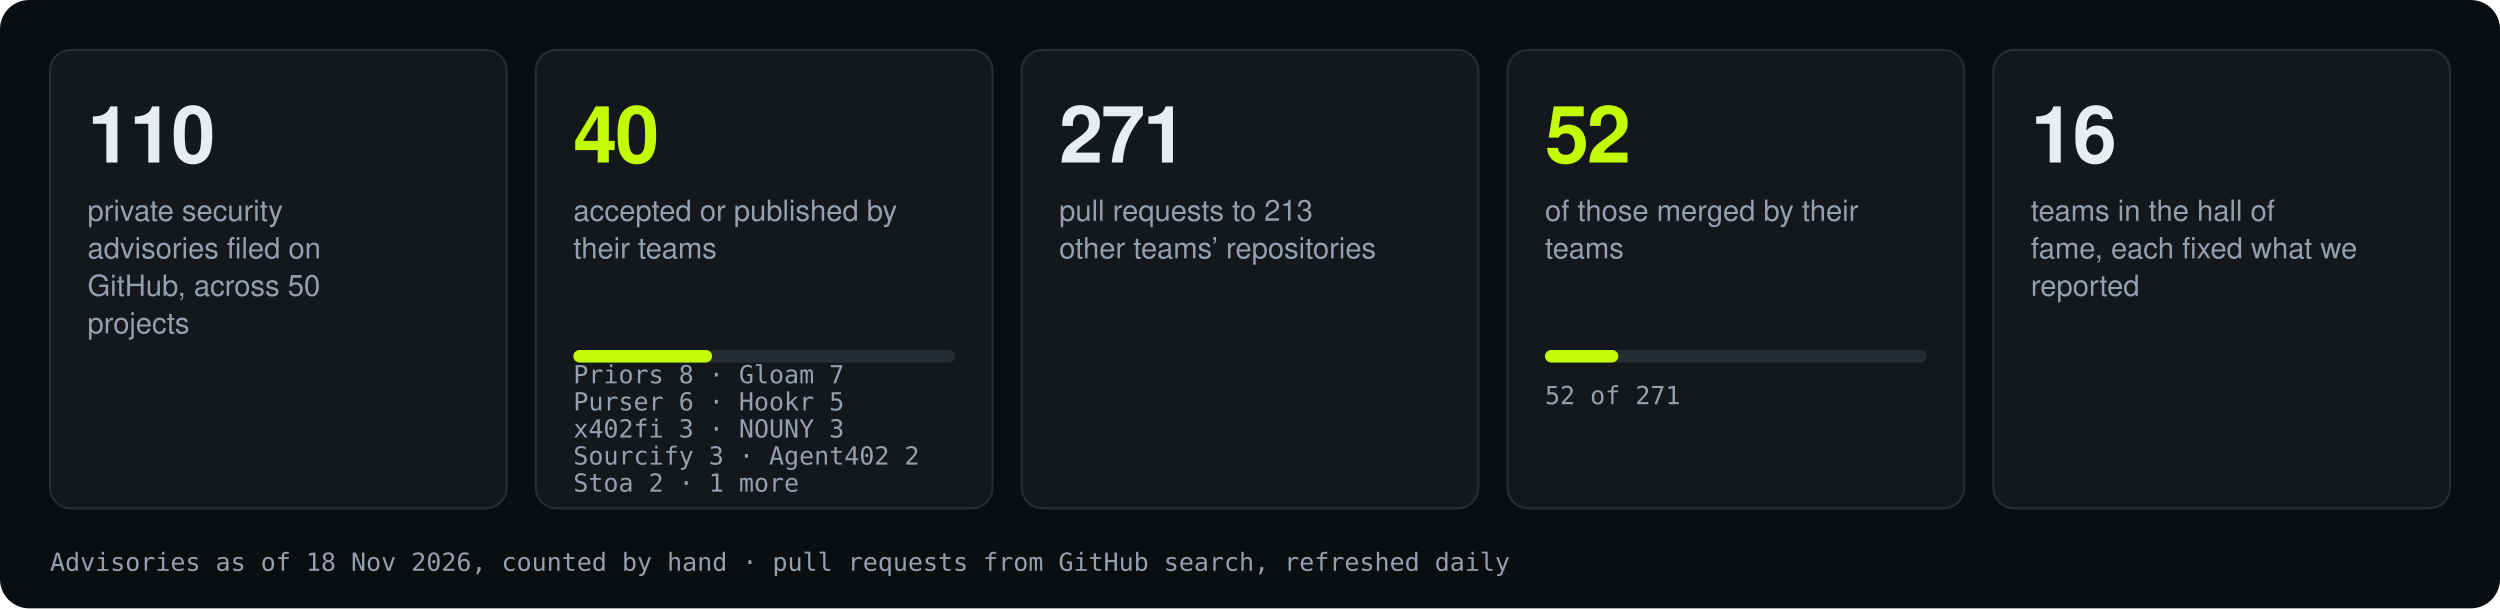
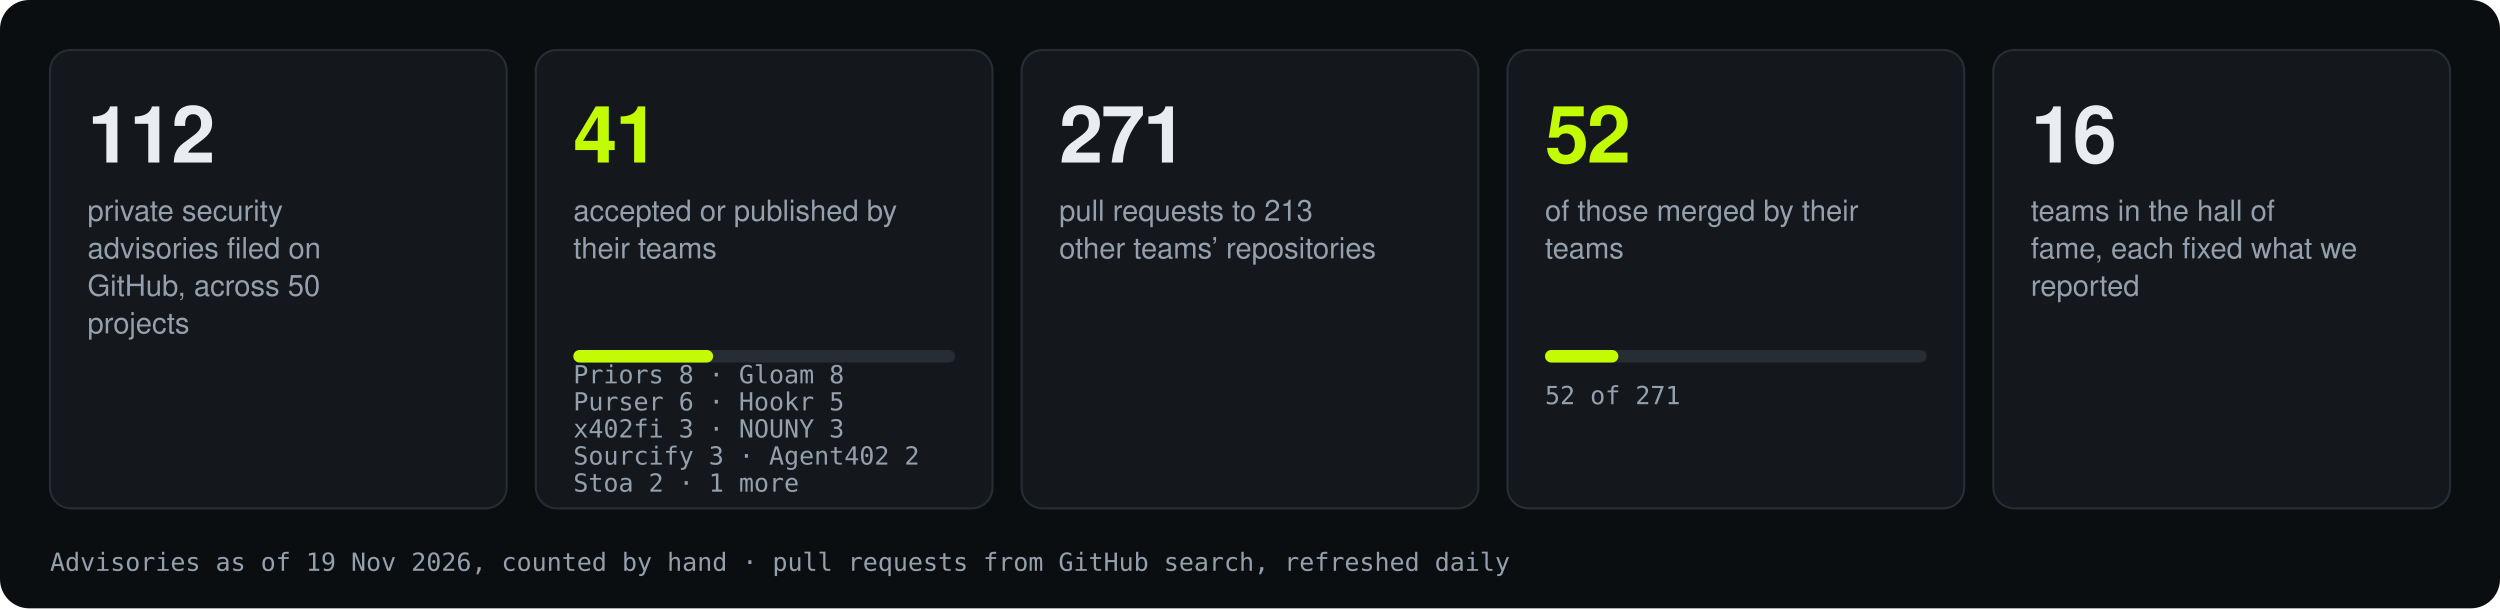
- <svg xmlns="http://www.w3.org/2000/svg" width="1200" height="292" viewBox="0 0 1200 292" role="img" aria-label="110 private security advisories filed on GitHub across 50 projects, 40 accepted or published; 271 pull requests to 213 other teams' repositories, 52 merged; 16 teams in the hall of fame">
+ <svg xmlns="http://www.w3.org/2000/svg" width="1200" height="292" viewBox="0 0 1200 292" role="img" aria-label="112 private security advisories filed on GitHub across 50 projects, 41 accepted or published; 271 pull requests to 213 other teams' repositories, 52 merged; 16 teams in the hall of fame">
  <style>.g{transform-box:fill-box;transform-origin:left;animation:grow 1.2s ease-out both}@keyframes grow{from{transform:scaleX(0)}}@media (prefers-reduced-motion: reduce){*{animation:none!important}}</style>
  <rect width="1200" height="292" rx="14" fill="#0B0E11" />
  <g>
    <rect x="24.0" y="24" width="219.2" height="220" rx="10" fill="#14181D" stroke="#272D35" />
-     <text x="42.0" y="78" font-family="-apple-system,BlinkMacSystemFont,'Segoe UI',Helvetica,Arial,sans-serif" font-size="38" font-weight="700" letter-spacing="-1" fill="#E9ECF0">110</text>
+     <text x="42.0" y="78" font-family="-apple-system,BlinkMacSystemFont,'Segoe UI',Helvetica,Arial,sans-serif" font-size="38" font-weight="700" letter-spacing="-1" fill="#E9ECF0">112</text>
    <text x="42.0" y="106" text-anchor="start" font-family="-apple-system,BlinkMacSystemFont,'Segoe UI',Helvetica,Arial,sans-serif" font-size="14" font-weight="400" fill="#94A0AD">private security</text>
    <text x="42.0" y="124" text-anchor="start" font-family="-apple-system,BlinkMacSystemFont,'Segoe UI',Helvetica,Arial,sans-serif" font-size="14" font-weight="400" fill="#94A0AD">advisories filed on</text>
    <text x="42.0" y="142" text-anchor="start" font-family="-apple-system,BlinkMacSystemFont,'Segoe UI',Helvetica,Arial,sans-serif" font-size="14" font-weight="400" fill="#94A0AD">GitHub, across 50</text>
    <text x="42.0" y="160" text-anchor="start" font-family="-apple-system,BlinkMacSystemFont,'Segoe UI',Helvetica,Arial,sans-serif" font-size="14" font-weight="400" fill="#94A0AD">projects</text>
  </g>
  <g>
    <rect x="257.2" y="24" width="219.2" height="220" rx="10" fill="#14181D" stroke="#272D35" />
-     <text x="275.2" y="78" font-family="-apple-system,BlinkMacSystemFont,'Segoe UI',Helvetica,Arial,sans-serif" font-size="38" font-weight="700" letter-spacing="-1" fill="#C2FB03">40</text>
+     <text x="275.2" y="78" font-family="-apple-system,BlinkMacSystemFont,'Segoe UI',Helvetica,Arial,sans-serif" font-size="38" font-weight="700" letter-spacing="-1" fill="#C2FB03">41</text>
    <text x="275.2" y="106" text-anchor="start" font-family="-apple-system,BlinkMacSystemFont,'Segoe UI',Helvetica,Arial,sans-serif" font-size="14" font-weight="400" fill="#94A0AD">accepted or published by</text>
    <text x="275.2" y="124" text-anchor="start" font-family="-apple-system,BlinkMacSystemFont,'Segoe UI',Helvetica,Arial,sans-serif" font-size="14" font-weight="400" fill="#94A0AD">their teams</text>
    <rect x="275.2" y="168" width="183.2" height="6" rx="3" fill="#272D35" />
-     <rect class="g" style="animation-delay:0.35s" x="275.2" y="168" width="66.6" height="6" rx="3" fill="#C2FB03" />
-     <text x="275.2" y="184" font-family="ui-monospace,SFMono-Regular,'SF Mono',Menlo,Consolas,monospace" font-size="12" fill="#94A0AD">Priors 8 · Gloam 7</text>
+     <rect class="g" style="animation-delay:0.35s" x="275.2" y="168" width="67.1" height="6" rx="3" fill="#C2FB03" />
+     <text x="275.2" y="184" font-family="ui-monospace,SFMono-Regular,'SF Mono',Menlo,Consolas,monospace" font-size="12" fill="#94A0AD">Priors 8 · Gloam 8</text>
    <text x="275.2" y="197" font-family="ui-monospace,SFMono-Regular,'SF Mono',Menlo,Consolas,monospace" font-size="12" fill="#94A0AD">Purser 6 · Hookr 5</text>
    <text x="275.2" y="210" font-family="ui-monospace,SFMono-Regular,'SF Mono',Menlo,Consolas,monospace" font-size="12" fill="#94A0AD">x402fi 3 · NOUNY 3</text>
    <text x="275.2" y="223" font-family="ui-monospace,SFMono-Regular,'SF Mono',Menlo,Consolas,monospace" font-size="12" fill="#94A0AD">Sourcify 3 · Agent402 2</text>
    <text x="275.2" y="236" font-family="ui-monospace,SFMono-Regular,'SF Mono',Menlo,Consolas,monospace" font-size="12" fill="#94A0AD">Stoa 2 · 1 more</text>
  </g>
  <g>
    <rect x="490.4" y="24" width="219.2" height="220" rx="10" fill="#14181D" stroke="#272D35" />
    <text x="508.4" y="78" font-family="-apple-system,BlinkMacSystemFont,'Segoe UI',Helvetica,Arial,sans-serif" font-size="38" font-weight="700" letter-spacing="-1" fill="#E9ECF0">271</text>
    <text x="508.4" y="106" text-anchor="start" font-family="-apple-system,BlinkMacSystemFont,'Segoe UI',Helvetica,Arial,sans-serif" font-size="14" font-weight="400" fill="#94A0AD">pull requests to 213</text>
    <text x="508.4" y="124" text-anchor="start" font-family="-apple-system,BlinkMacSystemFont,'Segoe UI',Helvetica,Arial,sans-serif" font-size="14" font-weight="400" fill="#94A0AD">other teams’ repositories</text>
  </g>
  <g>
    <rect x="723.6" y="24" width="219.2" height="220" rx="10" fill="#14181D" stroke="#272D35" />
    <text x="741.6" y="78" font-family="-apple-system,BlinkMacSystemFont,'Segoe UI',Helvetica,Arial,sans-serif" font-size="38" font-weight="700" letter-spacing="-1" fill="#C2FB03">52</text>
    <text x="741.6" y="106" text-anchor="start" font-family="-apple-system,BlinkMacSystemFont,'Segoe UI',Helvetica,Arial,sans-serif" font-size="14" font-weight="400" fill="#94A0AD">of those merged by their</text>
    <text x="741.6" y="124" text-anchor="start" font-family="-apple-system,BlinkMacSystemFont,'Segoe UI',Helvetica,Arial,sans-serif" font-size="14" font-weight="400" fill="#94A0AD">teams</text>
    <rect x="741.6" y="168" width="183.2" height="6" rx="3" fill="#272D35" />
    <rect class="g" style="animation-delay:0.65s" x="741.6" y="168" width="35.2" height="6" rx="3" fill="#C2FB03" />
    <text x="741.6" y="194" font-family="ui-monospace,SFMono-Regular,'SF Mono',Menlo,Consolas,monospace" font-size="12" fill="#94A0AD">52 of 271</text>
  </g>
  <g>
    <rect x="956.8" y="24" width="219.2" height="220" rx="10" fill="#14181D" stroke="#272D35" />
    <text x="974.8" y="78" font-family="-apple-system,BlinkMacSystemFont,'Segoe UI',Helvetica,Arial,sans-serif" font-size="38" font-weight="700" letter-spacing="-1" fill="#E9ECF0">16</text>
    <text x="974.8" y="106" text-anchor="start" font-family="-apple-system,BlinkMacSystemFont,'Segoe UI',Helvetica,Arial,sans-serif" font-size="14" font-weight="400" fill="#94A0AD">teams in the hall of</text>
    <text x="974.8" y="124" text-anchor="start" font-family="-apple-system,BlinkMacSystemFont,'Segoe UI',Helvetica,Arial,sans-serif" font-size="14" font-weight="400" fill="#94A0AD">fame, each fixed what we</text>
    <text x="974.8" y="142" text-anchor="start" font-family="-apple-system,BlinkMacSystemFont,'Segoe UI',Helvetica,Arial,sans-serif" font-size="14" font-weight="400" fill="#94A0AD">reported</text>
  </g>
-   <text x="24" y="274" font-family="ui-monospace,SFMono-Regular,'SF Mono',Menlo,Consolas,monospace" font-size="12" fill="#94A0AD">Advisories as of 18 Nov 2026, counted by hand · pull requests from GitHub search, refreshed daily</text>
+   <text x="24" y="274" font-family="ui-monospace,SFMono-Regular,'SF Mono',Menlo,Consolas,monospace" font-size="12" fill="#94A0AD">Advisories as of 19 Nov 2026, counted by hand · pull requests from GitHub search, refreshed daily</text>
</svg>
